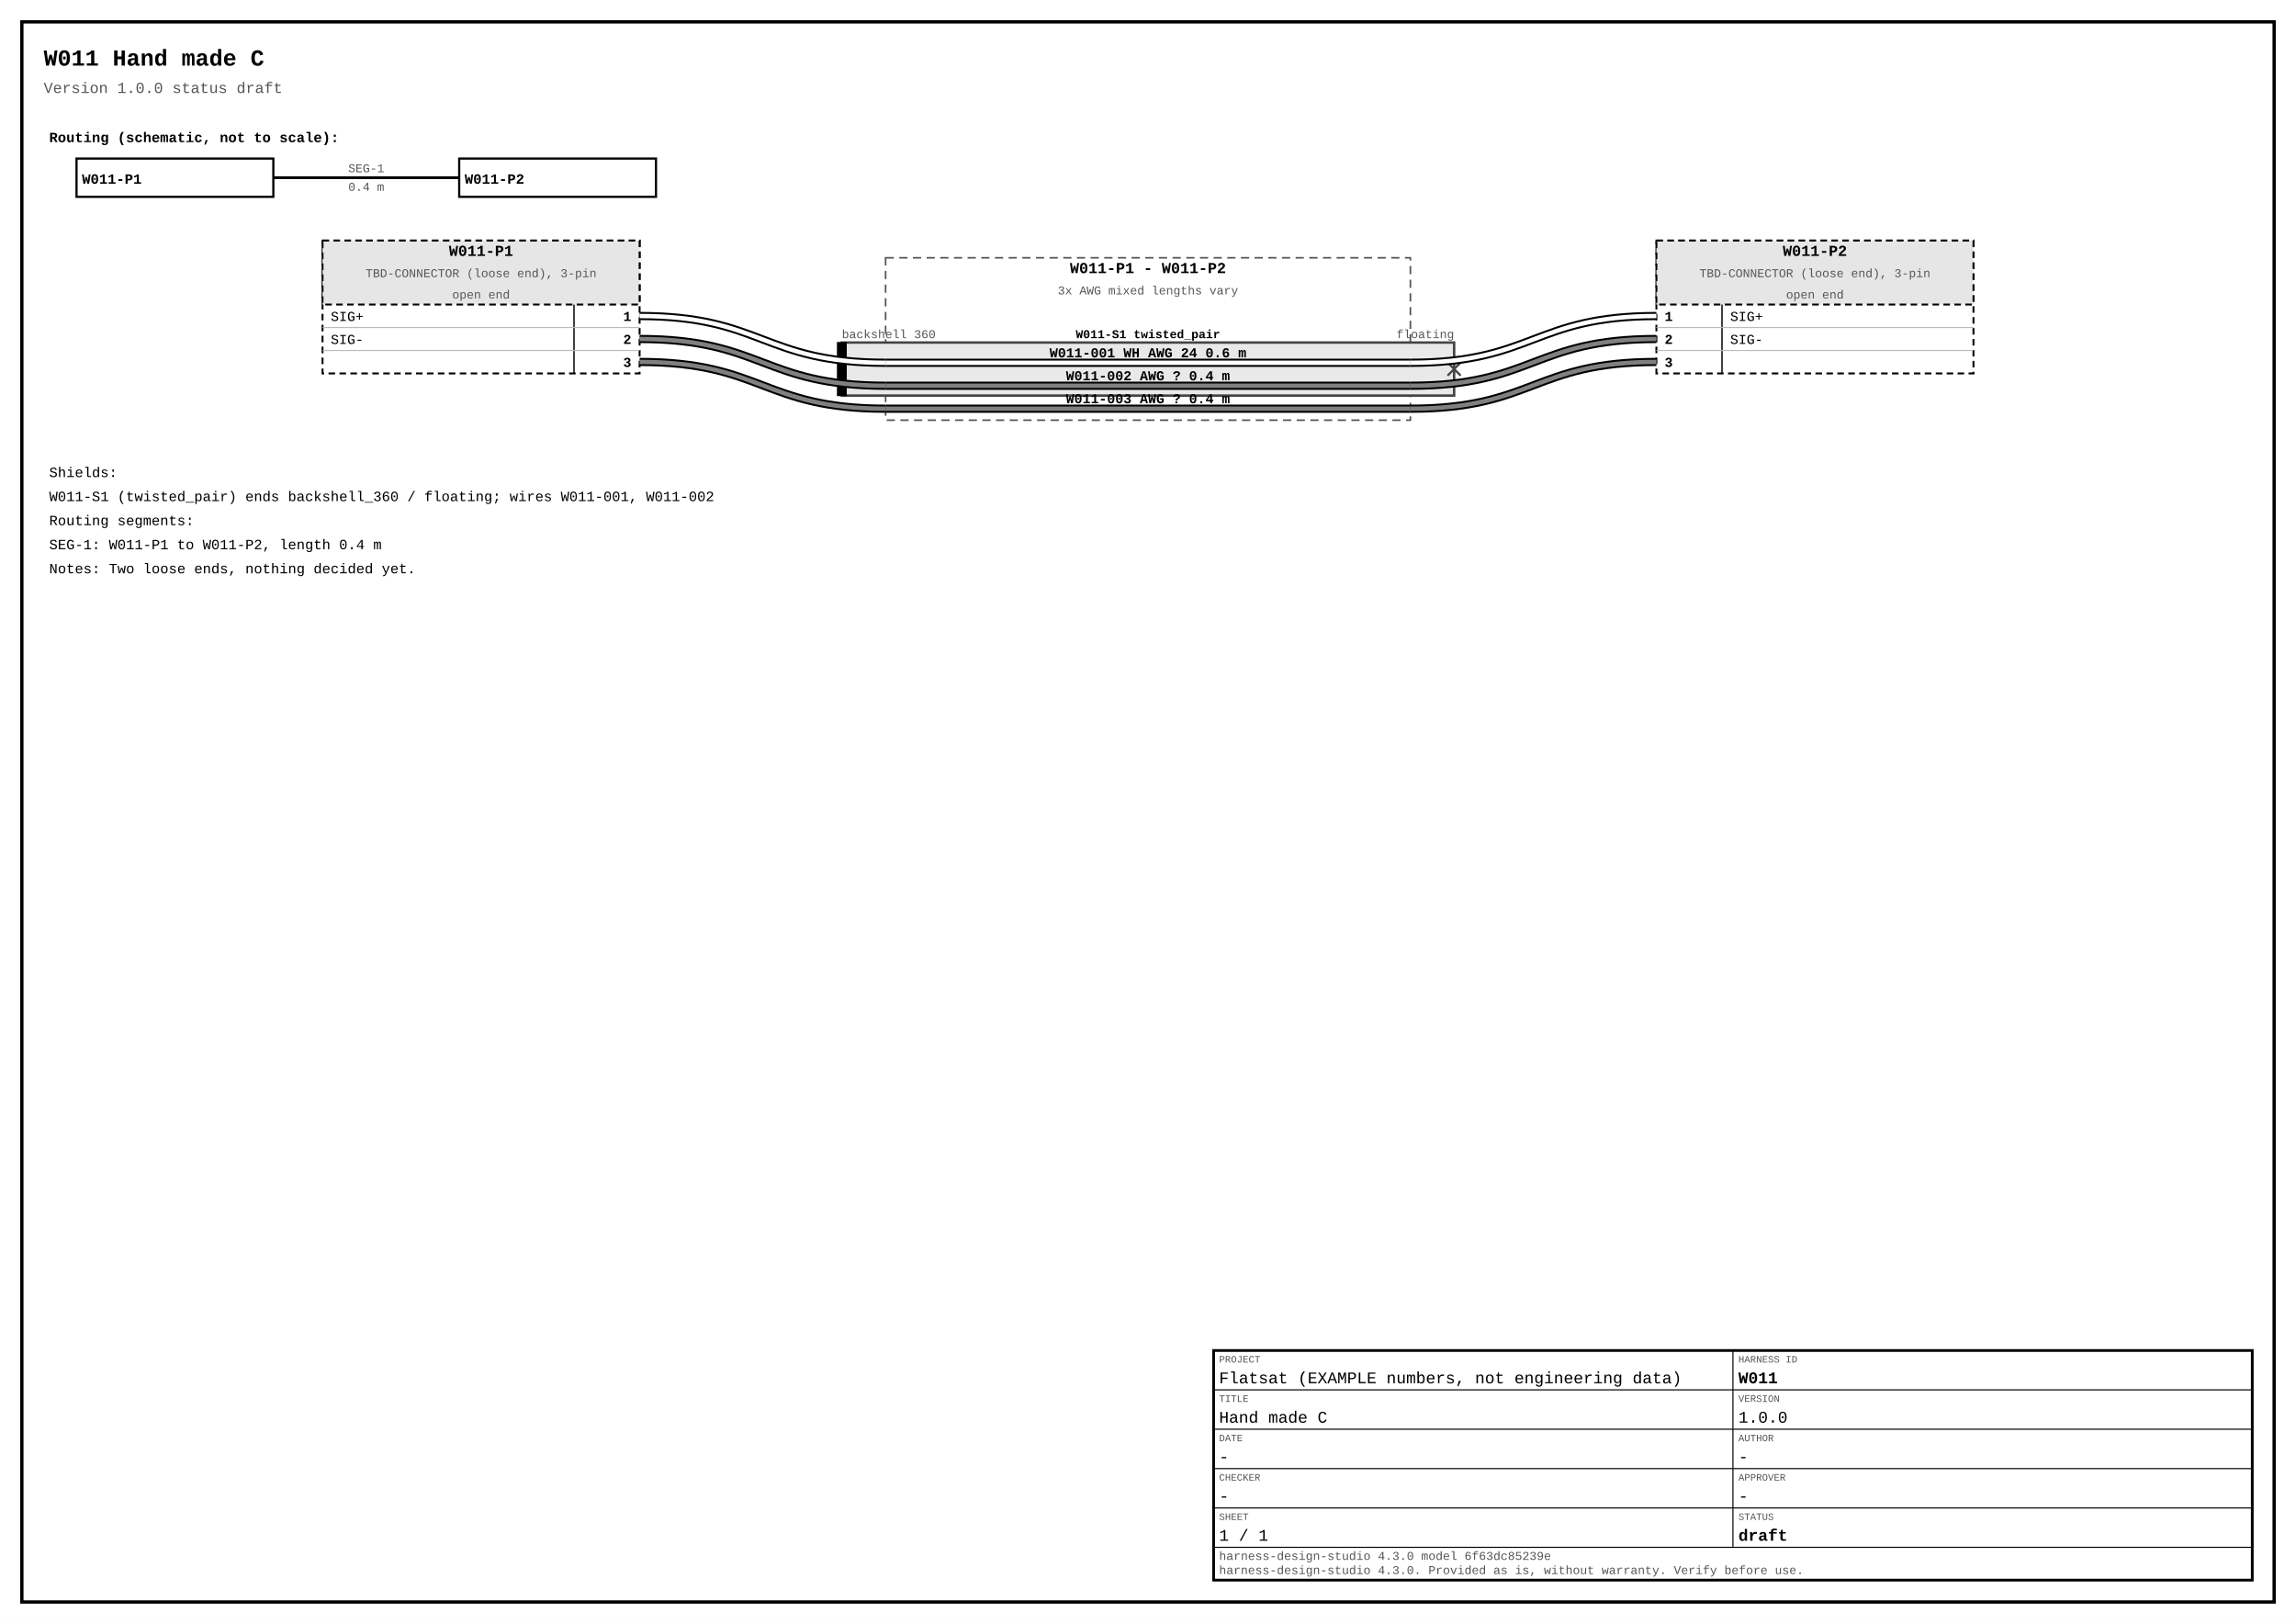
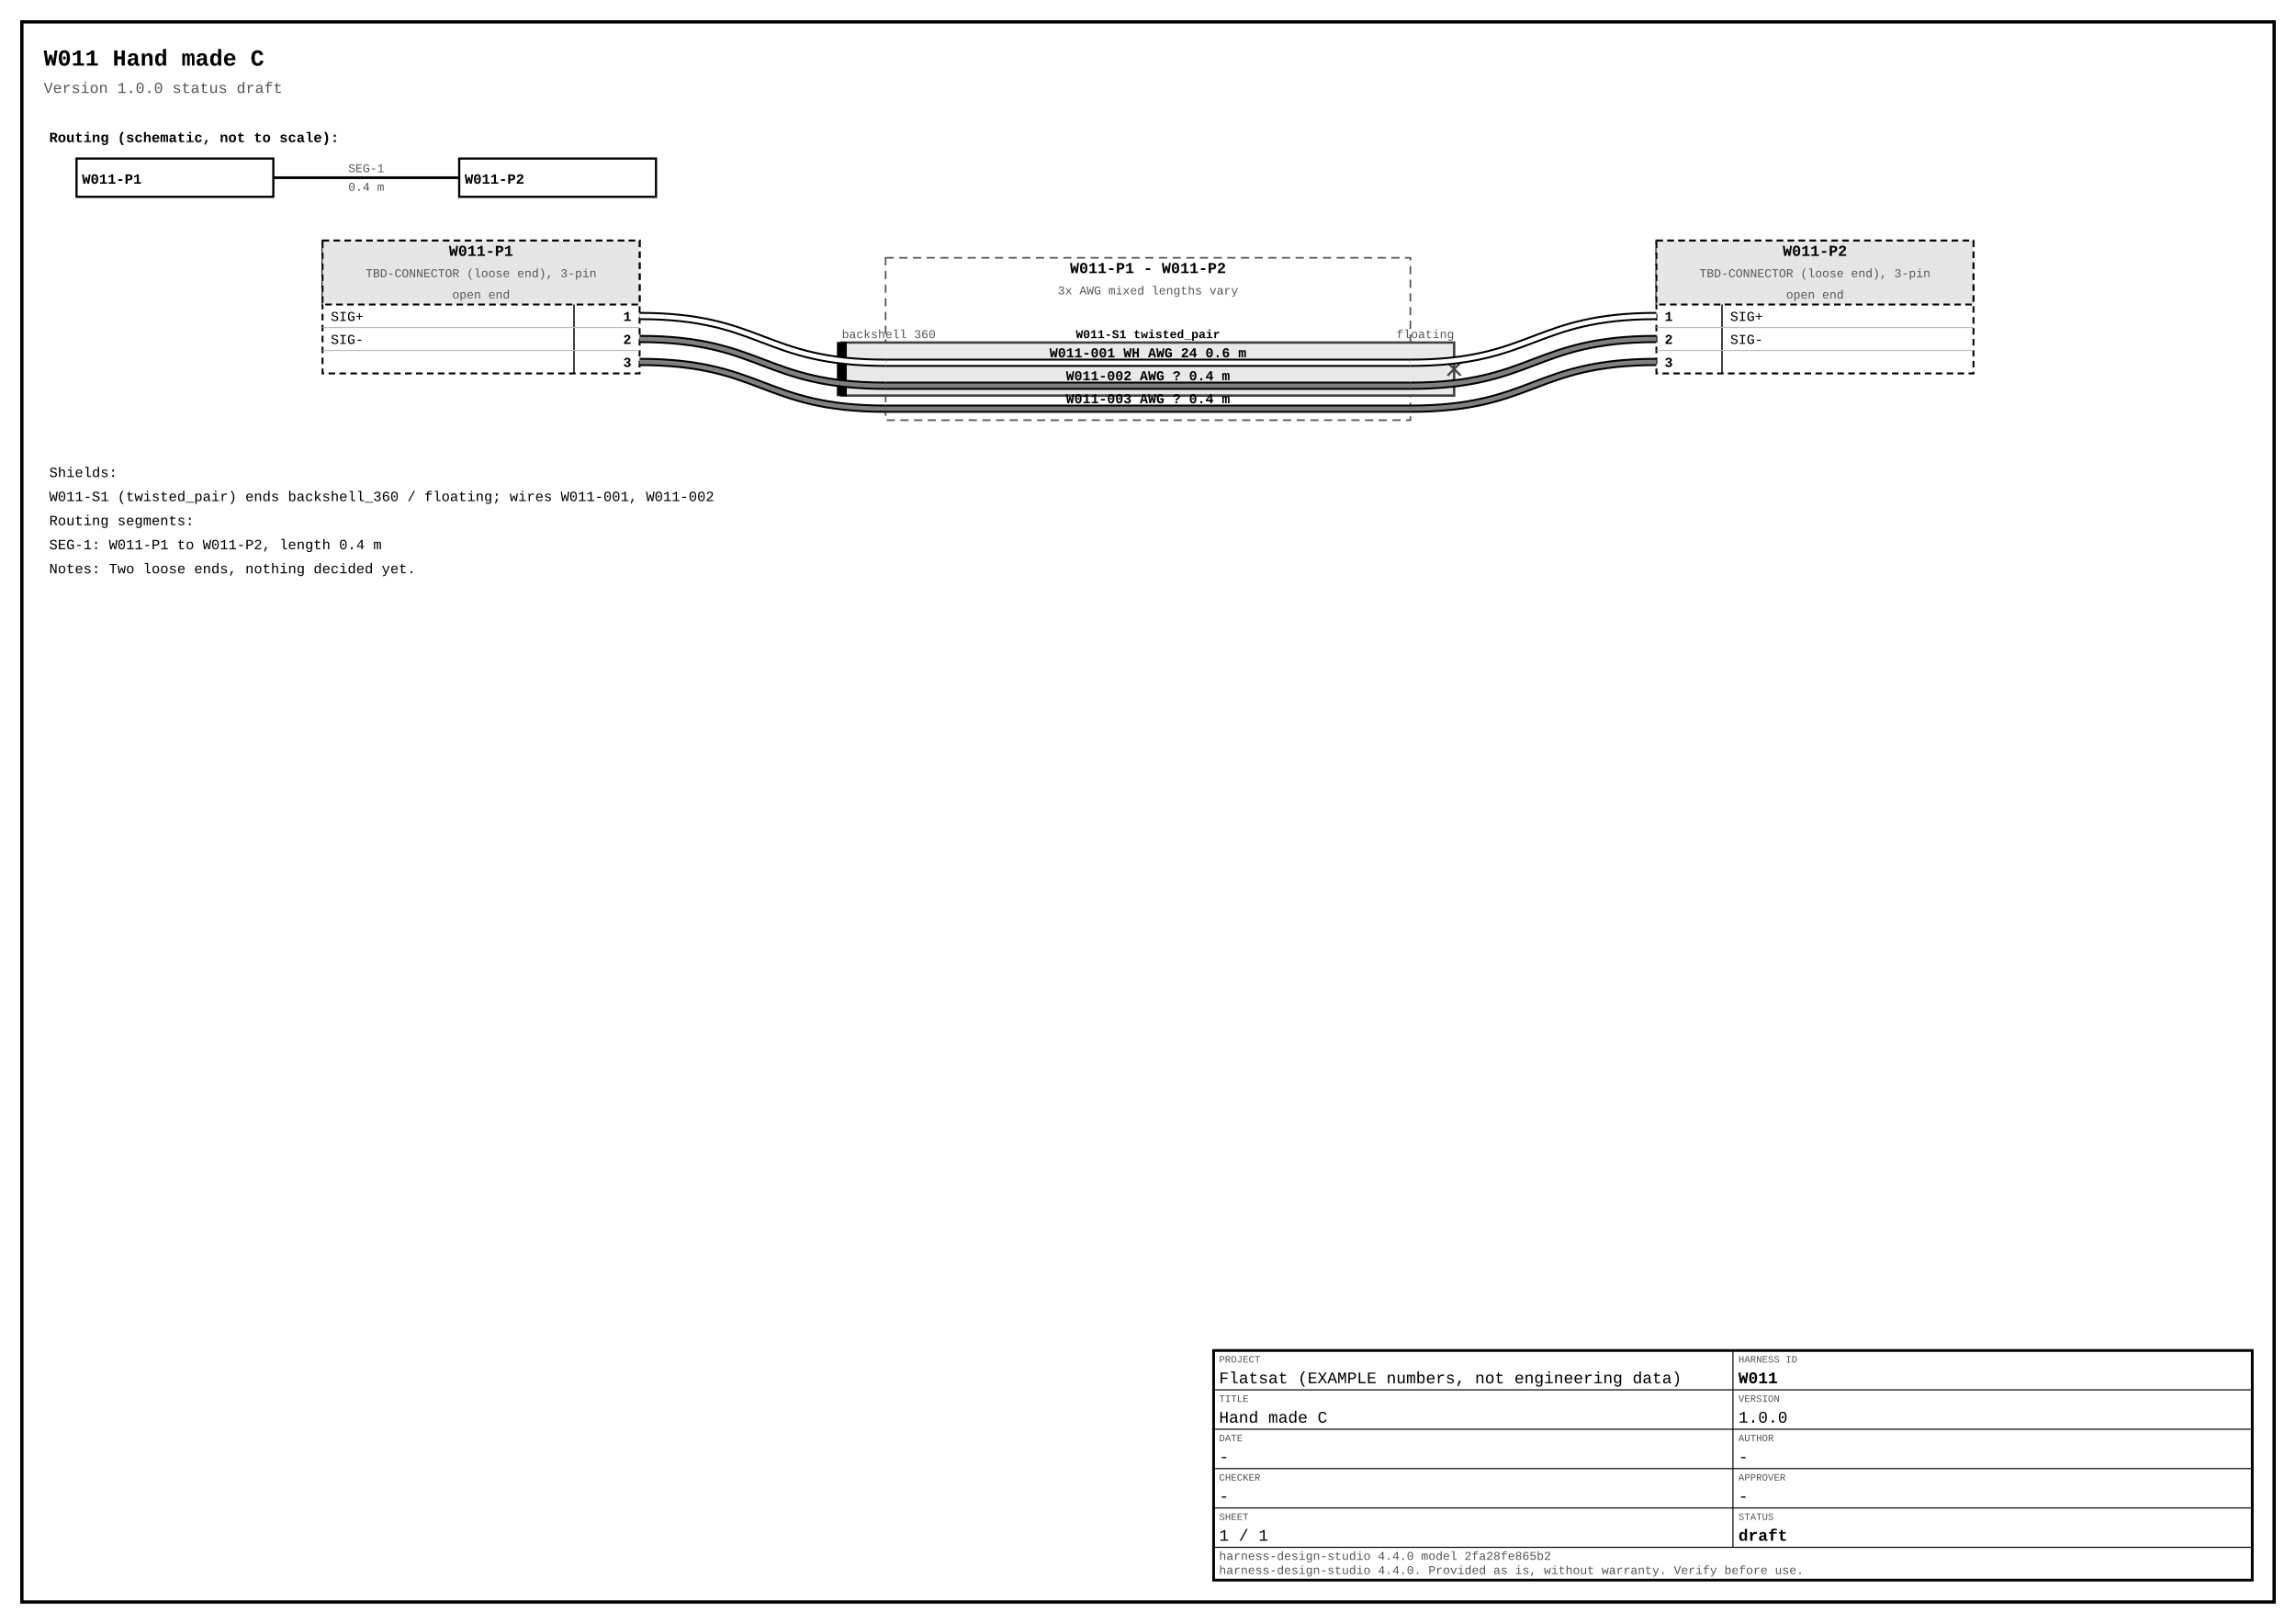
<svg xmlns="http://www.w3.org/2000/svg" width="420mm" height="297mm" viewBox="0 0 420 297" font-family="Courier New, Courier, monospace">
  <rect x="0" y="0" width="420" height="297" fill="#ffffff" />
  <rect x="4" y="4" width="412" height="289" fill="none" stroke="#000000" stroke-width="0.6" />
  <text x="8" y="12" font-size="4.2" font-weight="bold" text-anchor="start" fill="#000000">W011  Hand made C</text>
  <text x="8" y="17" font-size="2.8" text-anchor="start" fill="#555555">Version 1.0.0  status draft</text>
  <text x="9" y="26" font-size="2.6" font-weight="bold" text-anchor="start" fill="#000000">Routing (schematic, not to scale):</text>
  <line x1="50" y1="32.5" x2="84" y2="32.5" stroke="#000000" stroke-width="0.5" />
  <text x="67" y="31.5" font-size="2.2" text-anchor="middle" fill="#555555">SEG-1</text>
  <text x="67" y="34.9" font-size="2.2" text-anchor="middle" fill="#555555">0.4 m</text>
  <rect x="14" y="29" width="36" height="7" fill="#ffffff" stroke="#000000" stroke-width="0.4" />
  <text x="15" y="33.6" font-size="2.6" font-weight="bold" text-anchor="start" fill="#000000">W011-P1</text>
  <rect x="84" y="29" width="36" height="7" fill="#ffffff" stroke="#000000" stroke-width="0.4" />
  <text x="85" y="33.6" font-size="2.6" font-weight="bold" text-anchor="start" fill="#000000">W011-P2</text>
  <rect x="59" y="44" width="58" height="24.3" fill="#ffffff" stroke="#000000" stroke-width="0.35" stroke-dasharray="1.2 0.8" />
  <rect x="59" y="44" width="58" height="11.7" fill="#e6e6e6" stroke="#000000" stroke-width="0.35" stroke-dasharray="1.2 0.8" />
  <text x="88" y="46.8" font-size="2.8" font-weight="bold" text-anchor="middle" fill="#000000">W011-P1</text>
  <text x="88" y="50.7" font-size="2.2" text-anchor="middle" fill="#555555" data-ref="part/W011-P1">TBD-CONNECTOR (loose end), 3-pin</text>
  <text x="88" y="54.6" font-size="2.2" text-anchor="middle" fill="#555555" data-ref="end/W011-P1">open end</text>
  <line x1="105" y1="55.7" x2="105" y2="68.3" stroke="#000000" stroke-width="0.25" />
  <line x1="59" y1="59.9" x2="117" y2="59.9" stroke="#bbbbbb" stroke-width="0.2" />
  <text x="60.5" y="58.7" font-size="2.5" text-anchor="start" fill="#000000" data-ref="sig/W011-P1/1">SIG+</text>
  <text x="115.5" y="58.7" font-size="2.5" font-weight="bold" text-anchor="end" fill="#000000" data-ref="pin/W011-P1/1">1</text>
  <line x1="59" y1="64.1" x2="117" y2="64.1" stroke="#bbbbbb" stroke-width="0.2" />
  <text x="60.5" y="62.9" font-size="2.5" text-anchor="start" fill="#000000" data-ref="sig/W011-P1/2">SIG-</text>
  <text x="115.5" y="62.9" font-size="2.5" font-weight="bold" text-anchor="end" fill="#000000" data-ref="pin/W011-P1/2">2</text>
  <text x="60.5" y="67.1" font-size="2.5" text-anchor="start" fill="#000000" data-ref="sig/W011-P1/3" />
  <text x="115.5" y="67.1" font-size="2.5" font-weight="bold" text-anchor="end" fill="#000000" data-ref="pin/W011-P1/3">3</text>
  <rect x="303" y="44" width="58" height="24.3" fill="#ffffff" stroke="#000000" stroke-width="0.35" stroke-dasharray="1.2 0.8" />
  <rect x="303" y="44" width="58" height="11.7" fill="#e6e6e6" stroke="#000000" stroke-width="0.35" stroke-dasharray="1.2 0.8" />
  <text x="332" y="46.8" font-size="2.8" font-weight="bold" text-anchor="middle" fill="#000000">W011-P2</text>
  <text x="332" y="50.7" font-size="2.2" text-anchor="middle" fill="#555555" data-ref="part/W011-P2">TBD-CONNECTOR (loose end), 3-pin</text>
  <text x="332" y="54.6" font-size="2.2" text-anchor="middle" fill="#555555" data-ref="end/W011-P2">open end</text>
  <line x1="315" y1="55.7" x2="315" y2="68.3" stroke="#000000" stroke-width="0.25" />
  <line x1="303" y1="59.9" x2="361" y2="59.9" stroke="#bbbbbb" stroke-width="0.2" />
  <text x="304.5" y="58.7" font-size="2.5" font-weight="bold" text-anchor="start" fill="#000000" data-ref="pin/W011-P2/1">1</text>
  <text x="316.5" y="58.7" font-size="2.5" text-anchor="start" fill="#000000" data-ref="sig/W011-P2/1">SIG+</text>
  <line x1="303" y1="64.1" x2="361" y2="64.1" stroke="#bbbbbb" stroke-width="0.2" />
  <text x="304.5" y="62.9" font-size="2.5" font-weight="bold" text-anchor="start" fill="#000000" data-ref="pin/W011-P2/2">2</text>
  <text x="316.5" y="62.9" font-size="2.5" text-anchor="start" fill="#000000" data-ref="sig/W011-P2/2">SIG-</text>
  <text x="304.5" y="67.1" font-size="2.5" font-weight="bold" text-anchor="start" fill="#000000" data-ref="pin/W011-P2/3">3</text>
  <text x="316.5" y="67.1" font-size="2.5" text-anchor="start" fill="#000000" data-ref="sig/W011-P2/3" />
  <rect x="162" y="47.15" width="96" height="29.7" fill="none" stroke="#555555" stroke-width="0.3" stroke-dasharray="1.5 1" />
  <text x="210" y="49.95" font-size="2.8" font-weight="bold" text-anchor="middle" fill="#000000">W011-P1 - W011-P2</text>
  <text x="210" y="53.85" font-size="2.2" text-anchor="middle" fill="#555555">3x  AWG mixed  lengths vary</text>
  <rect x="154" y="62.65" width="112" height="9.7" fill="#e9e9e9" stroke="#444444" stroke-width="0.45" />
  <text x="210" y="61.85" font-size="2.2" font-weight="bold" text-anchor="middle" fill="#000000">W011-S1  twisted_pair</text>
  <text x="154" y="61.85" font-size="2.2" text-anchor="start" fill="#555555">backshell 360</text>
  <text x="266" y="61.85" font-size="2.2" text-anchor="end" fill="#555555">floating</text>
  <rect x="153.2" y="62.65" width="1.6" height="9.7" fill="#000000" stroke="#000000" stroke-width="0.2" />
  <line x1="264.8" y1="66.3" x2="267.2" y2="68.7" stroke="#444444" stroke-width="0.4" />
  <line x1="264.8" y1="68.7" x2="267.2" y2="66.3" stroke="#444444" stroke-width="0.4" />
  <path d="M 117 57.8 C 139.5 57.8 139.5 66.35 162 66.35" fill="none" stroke="#000000" stroke-width="1.5" />
  <line x1="162" y1="66.35" x2="258" y2="66.35" stroke="#000000" stroke-width="1.5" />
  <path d="M 258 66.35 C 280.5 66.35 280.5 57.8 303 57.8" fill="none" stroke="#000000" stroke-width="1.5" />
  <path d="M 117 57.8 C 139.5 57.8 139.5 66.35 162 66.35" fill="none" stroke="#ffffff" stroke-width="0.8" />
  <line x1="162" y1="66.35" x2="258" y2="66.35" stroke="#ffffff" stroke-width="0.8" />
  <path d="M 258 66.35 C 280.5 66.35 280.5 57.8 303 57.8" fill="none" stroke="#ffffff" stroke-width="0.8" />
  <text x="210" y="65.35" font-size="2.5" font-weight="bold" text-anchor="middle" fill="#000000">W011-001  WH  AWG 24  0.6 m</text>
  <path d="M 117 62 C 139.5 62 139.5 70.55 162 70.55" fill="none" stroke="#000000" stroke-width="1.5" />
  <line x1="162" y1="70.55" x2="258" y2="70.55" stroke="#000000" stroke-width="1.5" />
  <path d="M 258 70.55 C 280.5 70.55 280.5 62 303 62" fill="none" stroke="#000000" stroke-width="1.5" />
  <path d="M 117 62 C 139.5 62 139.5 70.55 162 70.55" fill="none" stroke="#808080" stroke-width="0.8" />
  <line x1="162" y1="70.55" x2="258" y2="70.55" stroke="#808080" stroke-width="0.8" />
  <path d="M 258 70.55 C 280.5 70.55 280.5 62 303 62" fill="none" stroke="#808080" stroke-width="0.8" />
  <text x="210" y="69.55" font-size="2.5" font-weight="bold" text-anchor="middle" fill="#000000">W011-002  AWG ?  0.4 m</text>
  <path d="M 117 66.2 C 139.5 66.2 139.5 74.75 162 74.75" fill="none" stroke="#000000" stroke-width="1.5" />
  <line x1="162" y1="74.75" x2="258" y2="74.75" stroke="#000000" stroke-width="1.5" />
  <path d="M 258 74.75 C 280.5 74.75 280.5 66.2 303 66.2" fill="none" stroke="#000000" stroke-width="1.5" />
  <path d="M 117 66.2 C 139.5 66.2 139.5 74.75 162 74.75" fill="none" stroke="#808080" stroke-width="0.8" />
  <line x1="162" y1="74.75" x2="258" y2="74.75" stroke="#808080" stroke-width="0.8" />
  <path d="M 258 74.75 C 280.5 74.75 280.5 66.2 303 66.2" fill="none" stroke="#808080" stroke-width="0.8" />
  <text x="210" y="73.75" font-size="2.5" font-weight="bold" text-anchor="middle" fill="#000000">W011-003  AWG ?  0.4 m</text>
  <text x="9" y="87.25" font-size="2.6" text-anchor="start" fill="#000000">Shields:</text>
  <text x="9" y="91.65" font-size="2.6" text-anchor="start" fill="#000000">  W011-S1 (twisted_pair) ends backshell_360 / floating; wires W011-001, W011-002</text>
  <text x="9" y="96.05" font-size="2.6" text-anchor="start" fill="#000000">Routing segments:</text>
  <text x="9" y="100.45" font-size="2.6" text-anchor="start" fill="#000000">  SEG-1: W011-P1 to W011-P2, length 0.4 m</text>
  <text x="9" y="104.85" font-size="2.6" text-anchor="start" fill="#000000">Notes: Two loose ends, nothing decided yet.</text>
  <rect x="222" y="247" width="190" height="42" fill="none" stroke="#000000" stroke-width="0.5" />
  <line x1="222" y1="247" x2="317" y2="247" stroke="#000000" stroke-width="0.2" />
  <text x="223" y="249.2" font-size="1.8" text-anchor="start" fill="#555555">PROJECT</text>
  <text x="223" y="253" font-size="3" text-anchor="start" fill="#000000">Flatsat (EXAMPLE numbers, not engineering data)</text>
  <line x1="317" y1="247" x2="412" y2="247" stroke="#000000" stroke-width="0.2" />
  <text x="318" y="249.2" font-size="1.8" text-anchor="start" fill="#555555">HARNESS ID</text>
  <text x="318" y="253" font-size="3" font-weight="bold" text-anchor="start" fill="#000000">W011</text>
  <line x1="222" y1="254.2" x2="317" y2="254.2" stroke="#000000" stroke-width="0.2" />
  <text x="223" y="256.4" font-size="1.8" text-anchor="start" fill="#555555">TITLE</text>
  <text x="223" y="260.2" font-size="3" text-anchor="start" fill="#000000">Hand made C</text>
  <line x1="317" y1="254.2" x2="412" y2="254.2" stroke="#000000" stroke-width="0.2" />
  <text x="318" y="256.4" font-size="1.8" text-anchor="start" fill="#555555">VERSION</text>
  <text x="318" y="260.2" font-size="3" text-anchor="start" fill="#000000">1.0.0</text>
  <line x1="222" y1="261.4" x2="317" y2="261.4" stroke="#000000" stroke-width="0.2" />
  <text x="223" y="263.6" font-size="1.8" text-anchor="start" fill="#555555">DATE</text>
  <text x="223" y="267.4" font-size="3" text-anchor="start" fill="#000000">-</text>
  <line x1="317" y1="261.4" x2="412" y2="261.4" stroke="#000000" stroke-width="0.2" />
  <text x="318" y="263.6" font-size="1.8" text-anchor="start" fill="#555555">AUTHOR</text>
  <text x="318" y="267.4" font-size="3" text-anchor="start" fill="#000000">-</text>
  <line x1="222" y1="268.6" x2="317" y2="268.6" stroke="#000000" stroke-width="0.2" />
  <text x="223" y="270.8" font-size="1.8" text-anchor="start" fill="#555555">CHECKER</text>
  <text x="223" y="274.6" font-size="3" text-anchor="start" fill="#000000">-</text>
  <line x1="317" y1="268.6" x2="412" y2="268.6" stroke="#000000" stroke-width="0.2" />
  <text x="318" y="270.8" font-size="1.8" text-anchor="start" fill="#555555">APPROVER</text>
  <text x="318" y="274.6" font-size="3" text-anchor="start" fill="#000000">-</text>
  <line x1="222" y1="275.8" x2="317" y2="275.8" stroke="#000000" stroke-width="0.2" />
  <text x="223" y="278" font-size="1.8" text-anchor="start" fill="#555555">SHEET</text>
  <text x="223" y="281.8" font-size="3" text-anchor="start" fill="#000000">1 / 1</text>
  <line x1="317" y1="275.8" x2="412" y2="275.8" stroke="#000000" stroke-width="0.2" />
  <text x="318" y="278" font-size="1.8" text-anchor="start" fill="#555555">STATUS</text>
  <text x="318" y="281.8" font-size="3" font-weight="bold" text-anchor="start" fill="#000000">draft</text>
  <line x1="317" y1="247" x2="317" y2="283" stroke="#000000" stroke-width="0.2" />
  <line x1="222" y1="283" x2="412" y2="283" stroke="#000000" stroke-width="0.2" />
-   <text x="223" y="285.3" font-size="2.2" text-anchor="start" fill="#555555">harness-design-studio 4.3.0 model 6f63dc85239e</text>
-   <text x="223" y="287.9" font-size="2.2" text-anchor="start" fill="#555555">harness-design-studio 4.3.0. Provided as is, without warranty. Verify before use.</text>
+   <text x="223" y="285.3" font-size="2.2" text-anchor="start" fill="#555555">harness-design-studio 4.4.0 model 2fa28fe865b2</text>
+   <text x="223" y="287.9" font-size="2.2" text-anchor="start" fill="#555555">harness-design-studio 4.4.0. Provided as is, without warranty. Verify before use.</text>
</svg>
